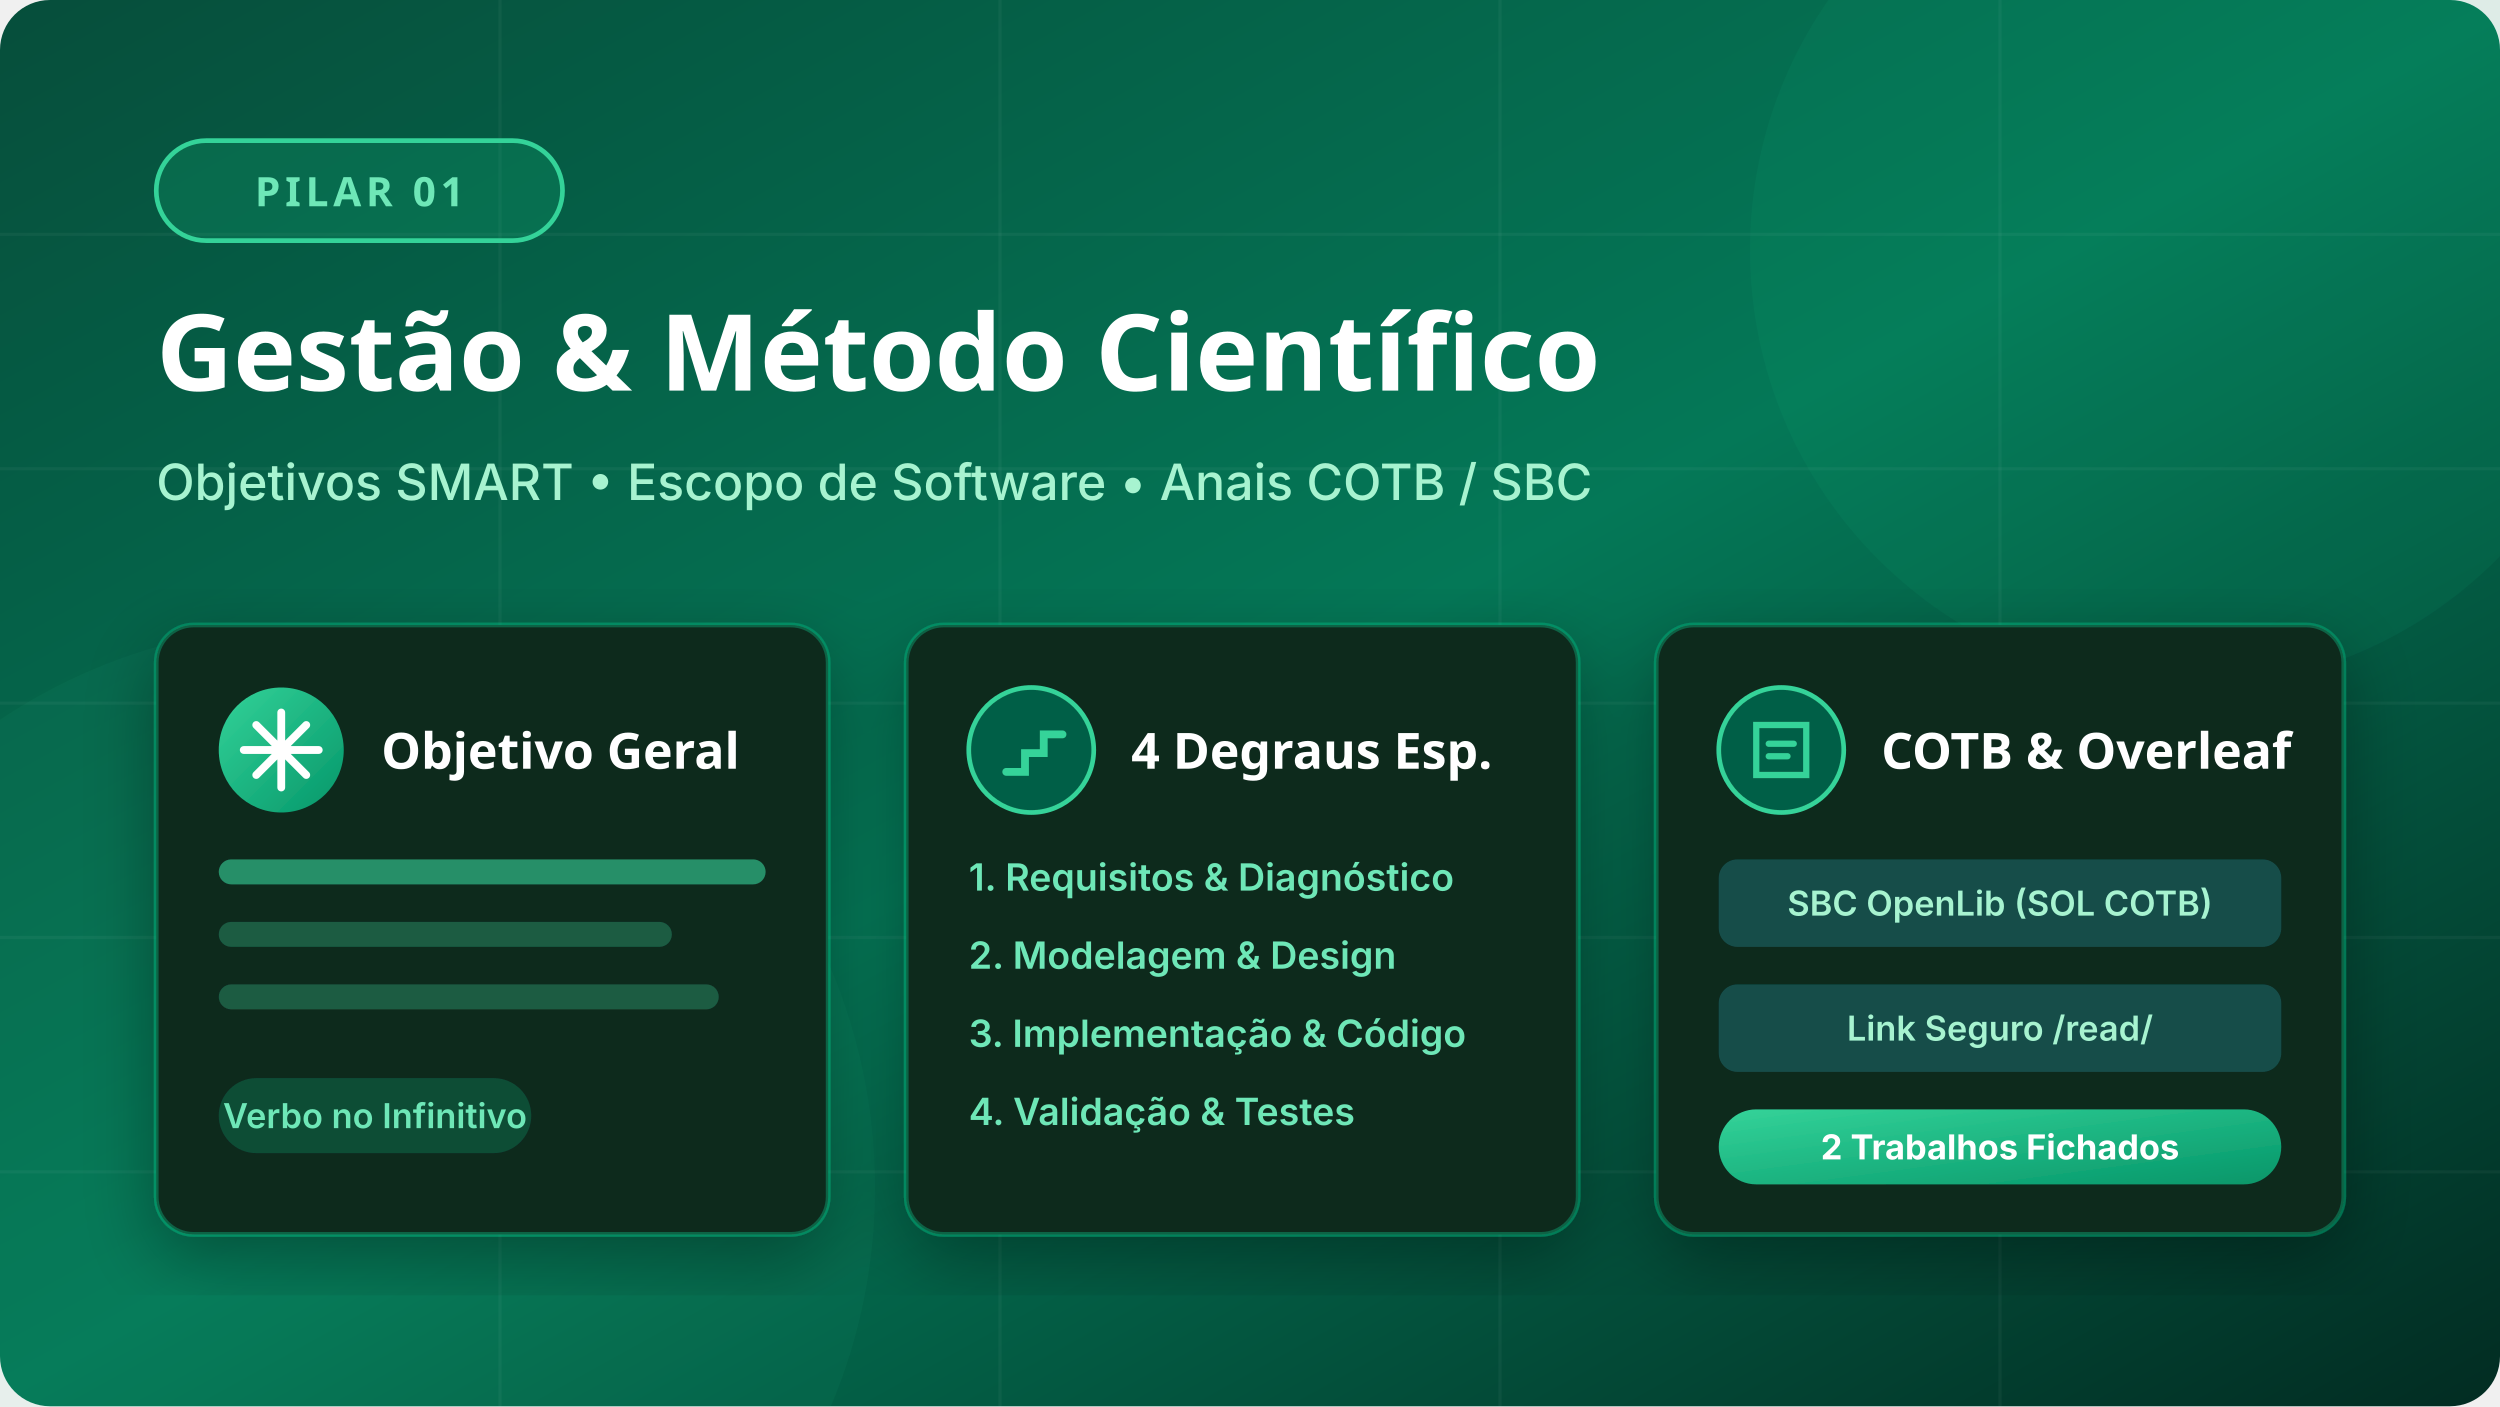
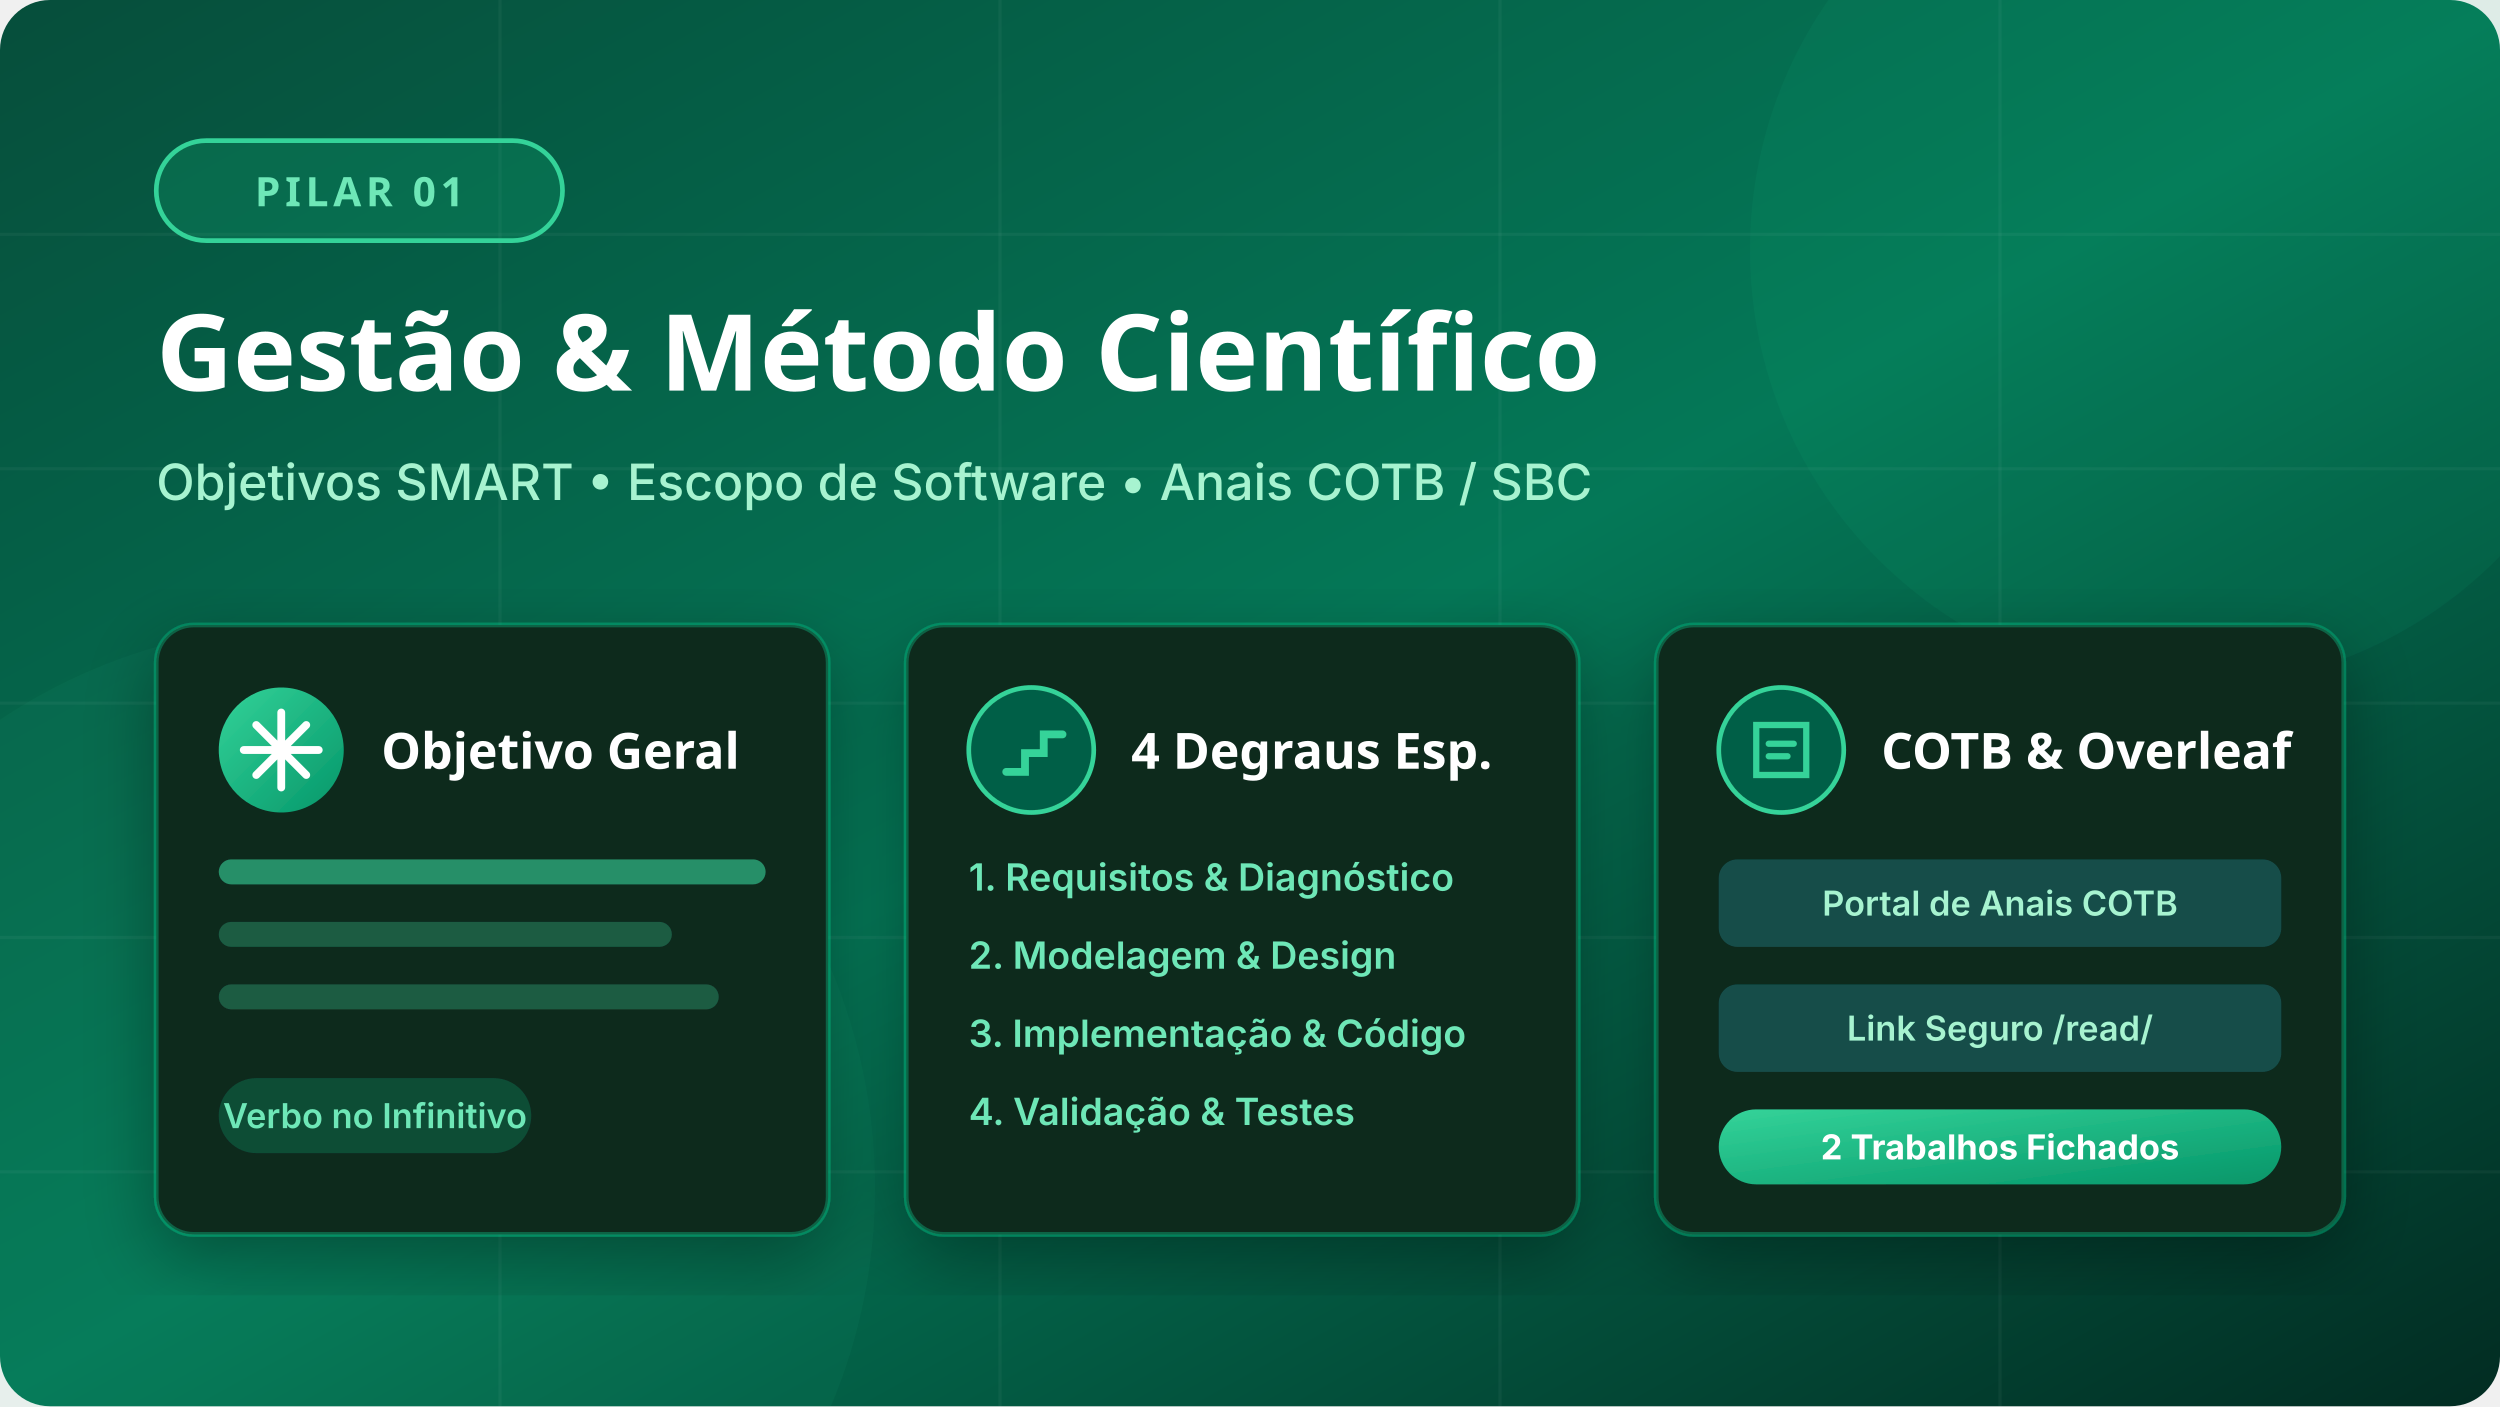
<svg xmlns="http://www.w3.org/2000/svg" viewBox="0 0 800 450" width="100%" height="100%">
  <defs>
    <linearGradient id="bg1" x1="0%" y1="0%" x2="100%" y2="100%">
      <stop offset="0%" stop-color="#064e3b" />
      <stop offset="50%" stop-color="#047857" />
      <stop offset="100%" stop-color="#022c22" />
    </linearGradient>
    <linearGradient id="accent1" x1="0%" y1="0%" x2="100%" y2="100%">
      <stop offset="0%" stop-color="#34d399" />
      <stop offset="100%" stop-color="#059669" />
    </linearGradient>
    <filter id="shadow1" x="-10%" y="-10%" width="120%" height="120%">
      <feDropShadow dx="0" dy="8" stdDeviation="12" flood-color="#000" flood-opacity="0.35" />
    </filter>
  </defs>
  <rect width="800" height="450" rx="16" fill="url(#bg1)" />
  <circle cx="700" cy="80" r="140" fill="#10b981" opacity="0.08" />
  <circle cx="100" cy="380" r="180" fill="#34d399" opacity="0.05" />
  <path d="M0 75 H800 M0 150 H800 M0 225 H800 M0 300 H800 M0 375 H800" stroke="#ffffff" stroke-opacity="0.04" stroke-width="1" />
  <path d="M160 0 V450 M320 0 V450 M480 0 V450 M640 0 V450" stroke="#ffffff" stroke-opacity="0.04" stroke-width="1" />
  <rect x="50" y="45" width="130" height="32" rx="16" fill="#10b981" fill-opacity="0.2" stroke="#34d399" stroke-width="1.5" />
  <text x="115" y="66" fill="#6ee7b7" font-family="'Outfit', system-ui, sans-serif" font-size="13" font-weight="700" text-anchor="middle" letter-spacing="1.5">PILAR 01</text>
  <text x="50" y="125" fill="#ffffff" font-family="'Outfit', system-ui, sans-serif" font-size="34" font-weight="800">Gestão &amp; Método Científico</text>
  <text x="50" y="160" fill="#a7f3d0" font-family="'Inter', system-ui, sans-serif" font-size="16" font-weight="500">Objetivos SMART • Escopo de Software • Anais COTB / SBC</text>
  <g filter="url(#shadow1)">
    <rect x="50" y="200" width="215" height="195" rx="12" fill="#0f291e" stroke="#10b981" stroke-width="1.5" stroke-opacity="0.4" />
    <circle cx="90" cy="240" r="20" fill="url(#accent1)" />
    <path d="M90 228 L90 252 M78 240 L102 240 M82 232 L98 248 M82 248 L98 232" stroke="#ffffff" stroke-width="2.5" stroke-linecap="round" />
    <text x="122" y="246" fill="#ffffff" font-family="'Outfit', system-ui, sans-serif" font-size="16" font-weight="700">Objetivo Geral</text>
    <rect x="70" y="275" width="175" height="8" rx="4" fill="#34d399" fill-opacity="0.6" />
    <rect x="70" y="295" width="145" height="8" rx="4" fill="#34d399" fill-opacity="0.3" />
    <rect x="70" y="315" width="160" height="8" rx="4" fill="#34d399" fill-opacity="0.3" />
    <rect x="70" y="345" width="100" height="24" rx="12" fill="#10b981" fill-opacity="0.25" />
    <text x="120" y="361" fill="#6ee7b7" font-family="'Inter', system-ui, sans-serif" font-size="11" font-weight="600" text-anchor="middle">Verbo no Infinitivo</text>
    <rect x="290" y="200" width="215" height="195" rx="12" fill="#0f291e" stroke="#10b981" stroke-width="1.5" stroke-opacity="0.4" />
    <circle cx="330" cy="240" r="20" fill="#065f46" stroke="#34d399" stroke-width="1.5" />
    <path d="M322 247 L328 247 L328 241 L334 241 L334 235 L340 235" stroke="#34d399" stroke-width="2.5" stroke-linecap="round" fill="none" />
    <text x="362" y="246" fill="#ffffff" font-family="'Outfit', system-ui, sans-serif" font-size="16" font-weight="700">4 Degraus Esp.</text>
    <text x="310" y="285" fill="#6ee7b7" font-family="'Inter', system-ui, sans-serif" font-size="12" font-weight="600">1. Requisitos &amp; Diagnóstico</text>
    <text x="310" y="310" fill="#6ee7b7" font-family="'Inter', system-ui, sans-serif" font-size="12" font-weight="600">2. Modelagem &amp; Design</text>
    <text x="310" y="335" fill="#6ee7b7" font-family="'Inter', system-ui, sans-serif" font-size="12" font-weight="600">3. Implementação &amp; Código</text>
    <text x="310" y="360" fill="#6ee7b7" font-family="'Inter', system-ui, sans-serif" font-size="12" font-weight="600">4. Validação &amp; Testes</text>
    <rect x="530" y="200" width="220" height="195" rx="12" fill="#0f291e" stroke="#10b981" stroke-width="1.5" stroke-opacity="0.4" />
    <circle cx="570" cy="240" r="20" fill="#065f46" stroke="#34d399" stroke-width="1.5" />
    <path d="M562 232 H578 V248 H562 Z M566 238 H574 M566 242 H572" stroke="#34d399" stroke-width="2" stroke-linecap="round" fill="none" />
    <text x="602" y="246" fill="#ffffff" font-family="'Outfit', system-ui, sans-serif" font-size="16" font-weight="700">COTB &amp; Overleaf</text>
    <rect x="550" y="275" width="180" height="28" rx="6" fill="#134e4a" />
-     <text x="640" y="293" fill="#a7f3d0" font-family="'Inter', system-ui, sans-serif" font-size="11" font-weight="600" text-anchor="middle">SBC OpenLib (SOL COTB)</text>
+     <text x="640" y="293" fill="#a7f3d0" font-family="'Inter', system-ui, sans-serif" font-size="11" font-weight="600" text-anchor="middle">Portal de Anais COTB</text>
    <rect x="550" y="315" width="180" height="28" rx="6" fill="#134e4a" />
    <text x="640" y="333" fill="#a7f3d0" font-family="'Inter', system-ui, sans-serif" font-size="11" font-weight="600" text-anchor="middle">Link Seguro /read/</text>
    <rect x="550" y="355" width="180" height="24" rx="12" fill="url(#accent1)" />
    <text x="640" y="371" fill="#ffffff" font-family="'Inter', system-ui, sans-serif" font-size="11" font-weight="700" text-anchor="middle">2 Trabalhos Fichados</text>
  </g>
</svg>
